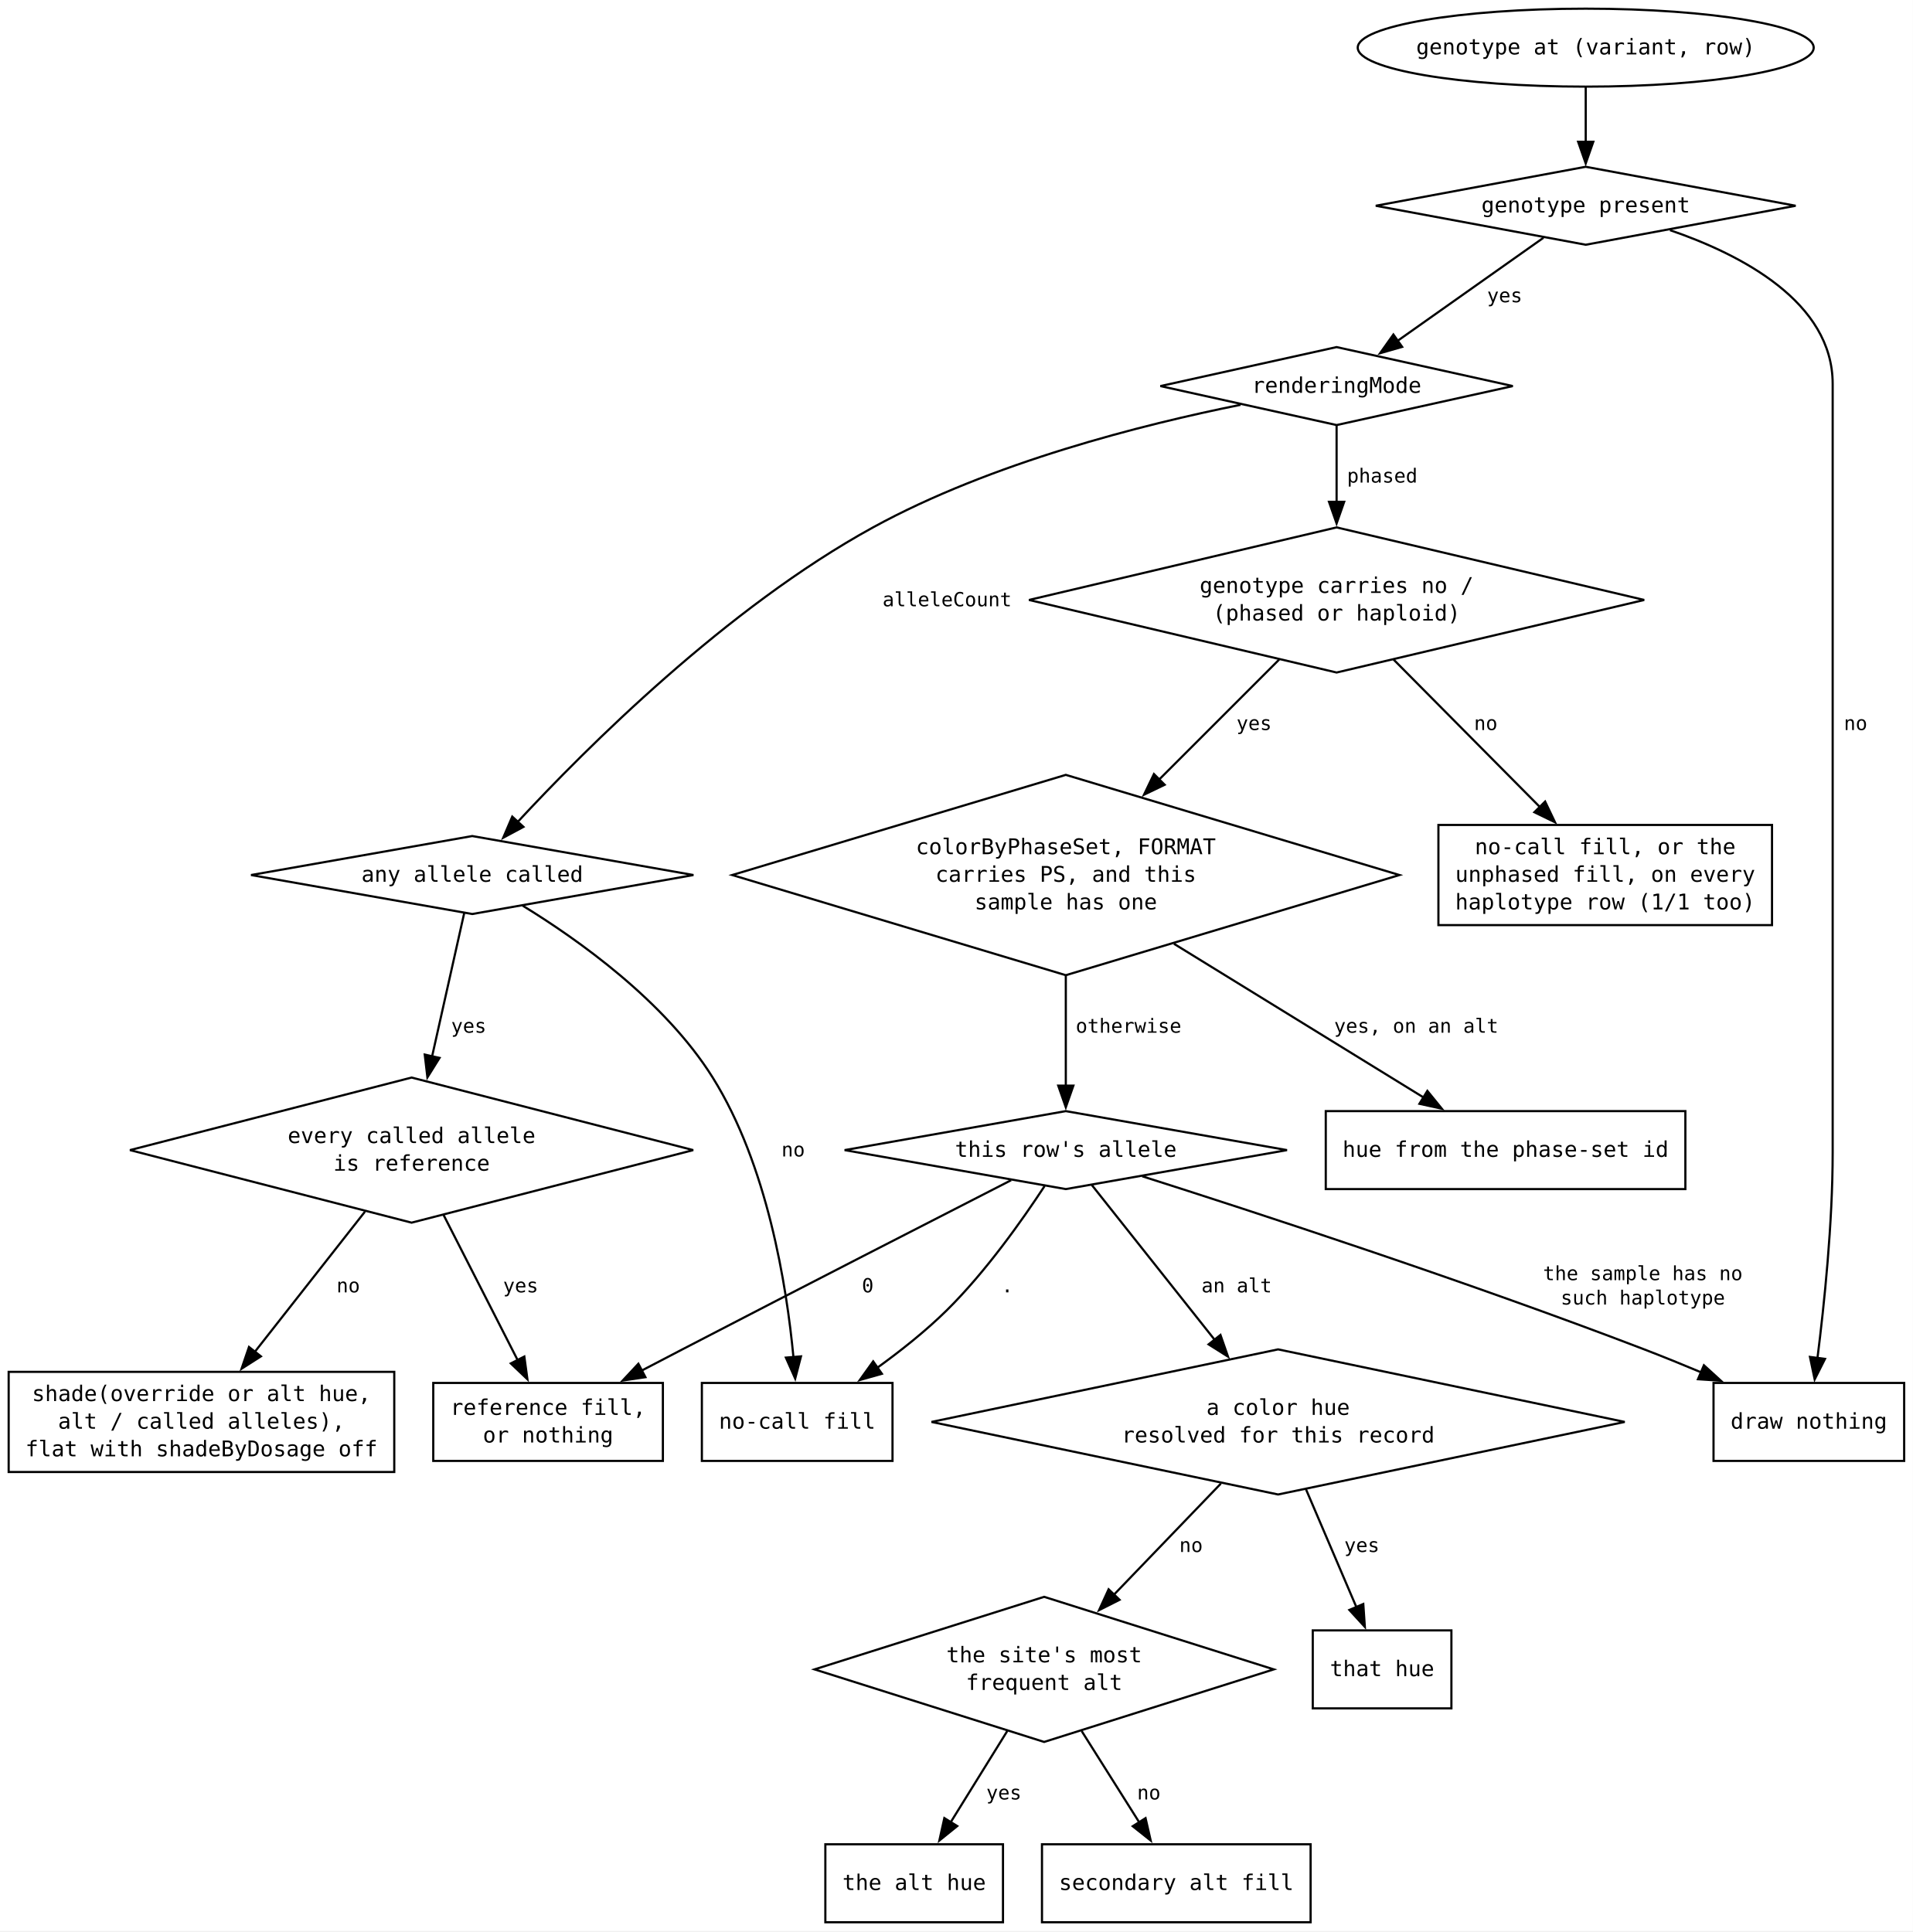
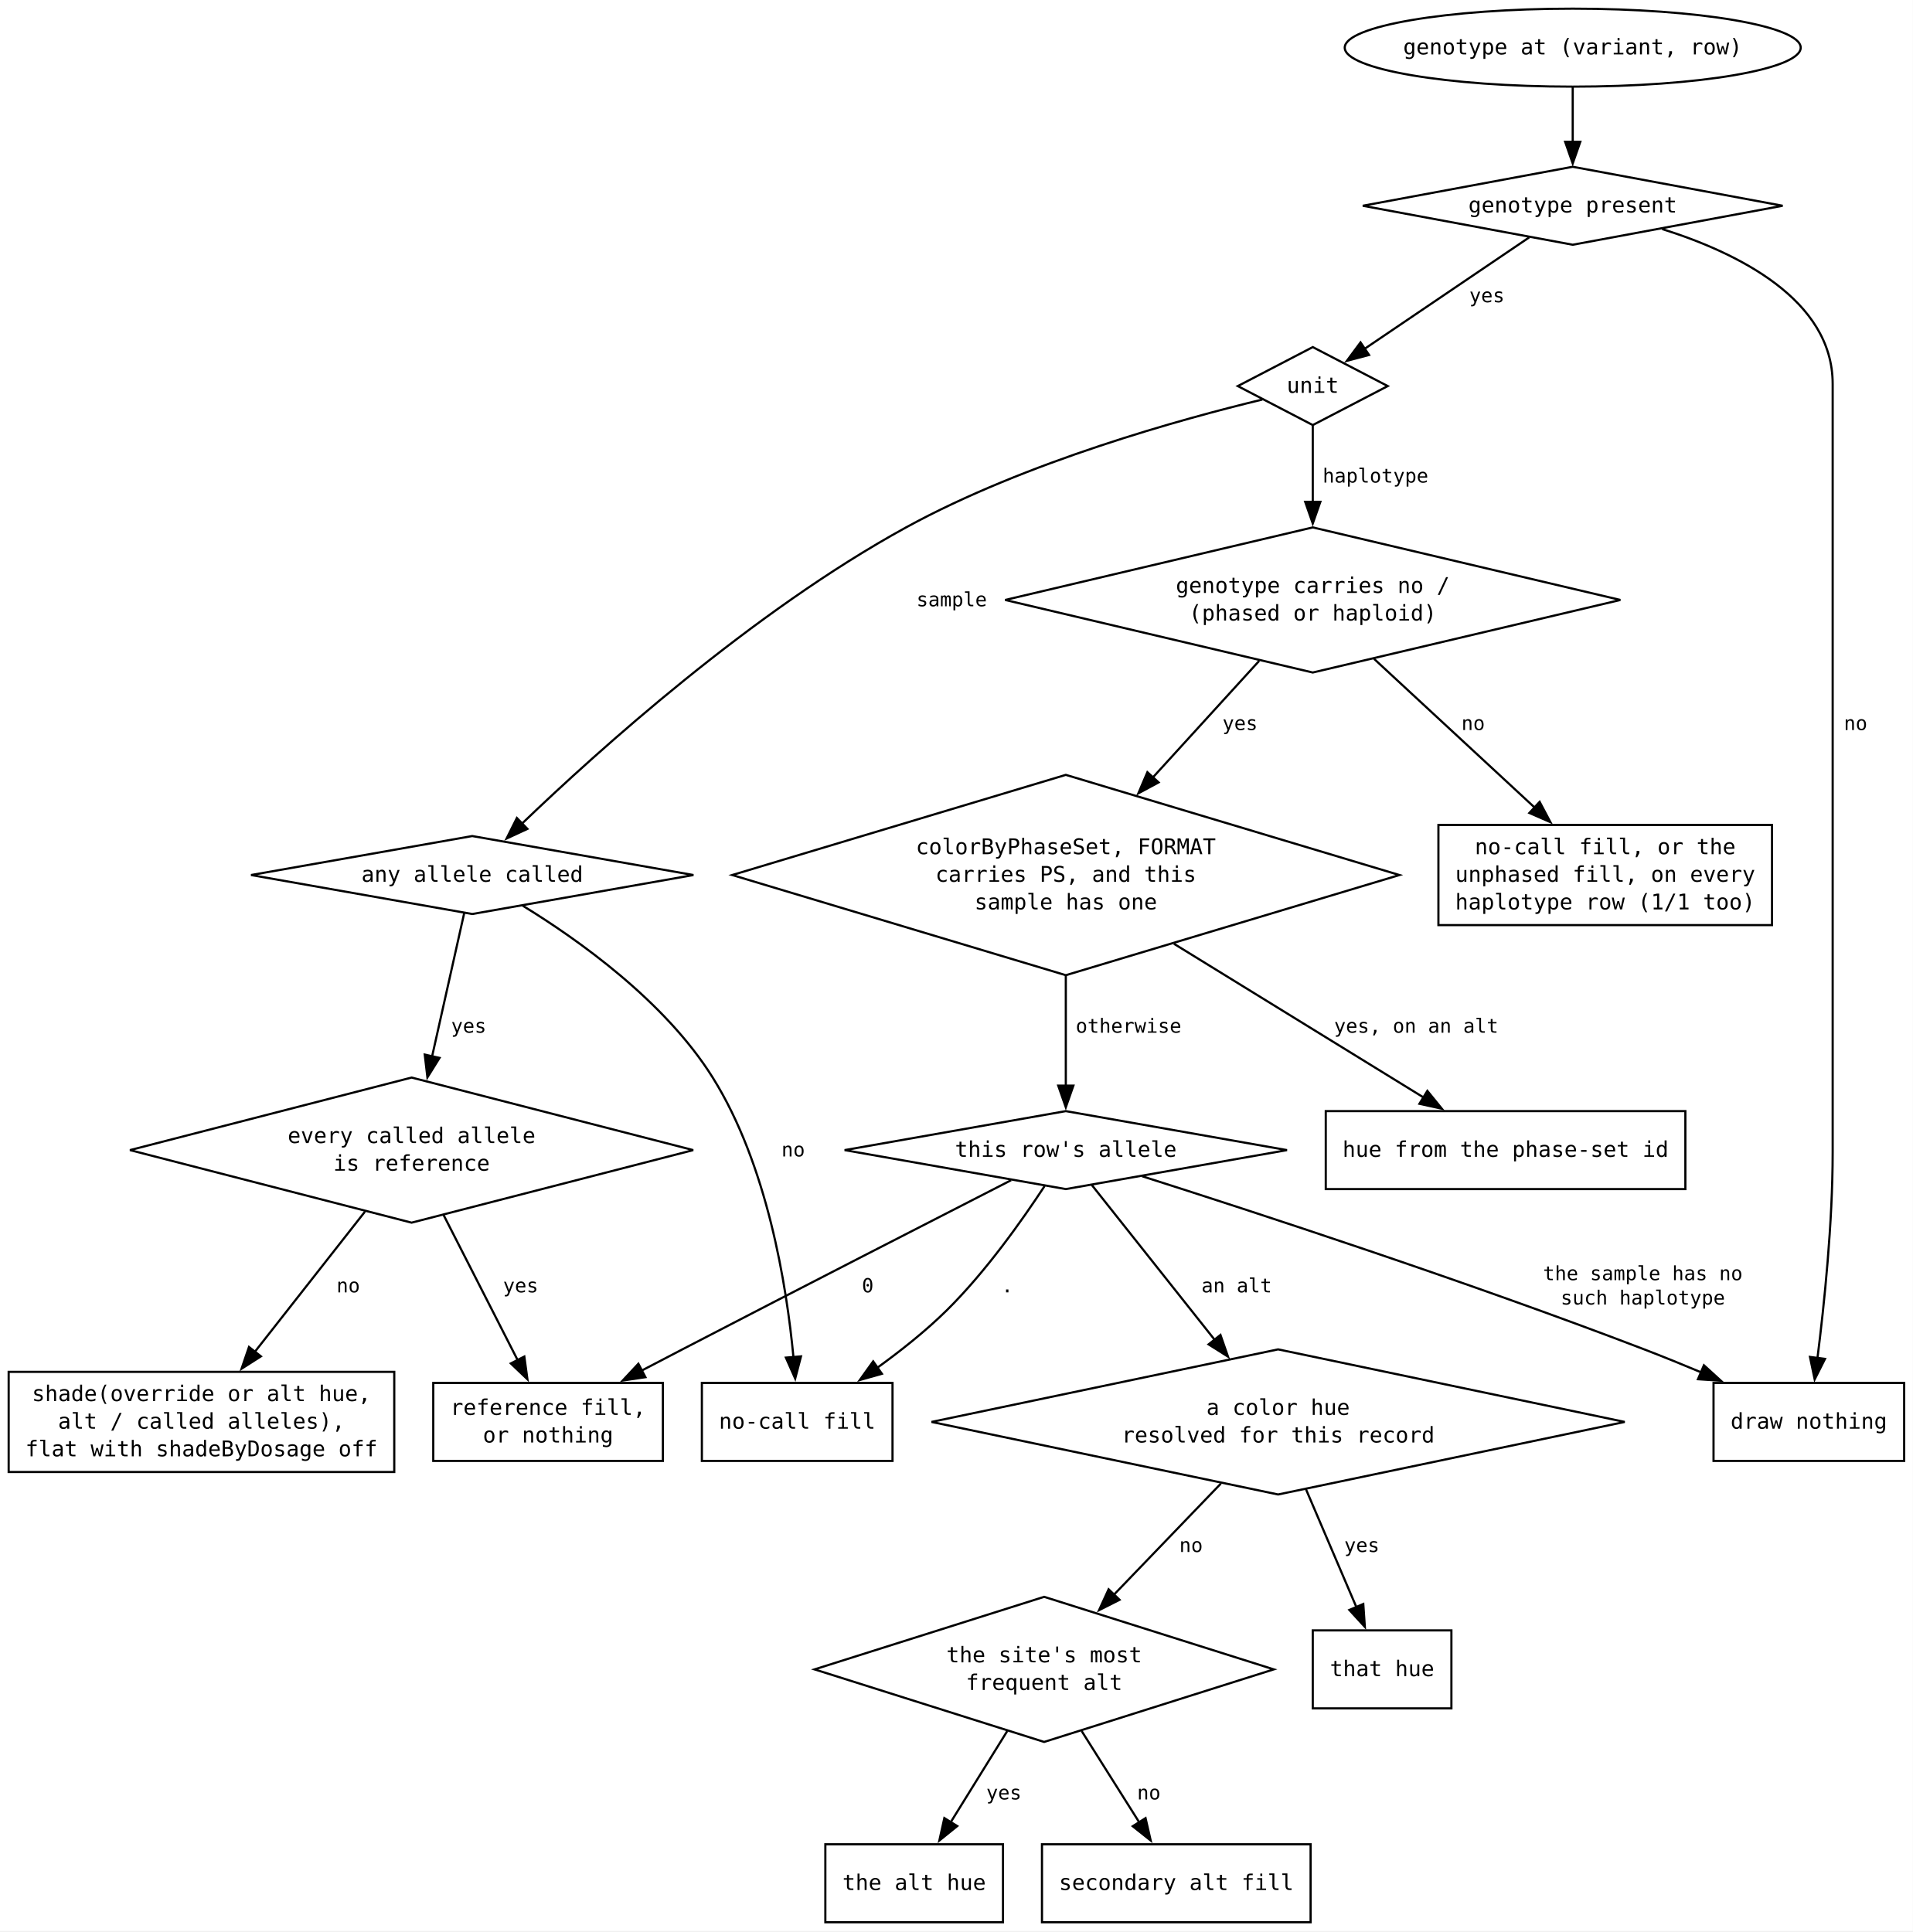
<svg xmlns="http://www.w3.org/2000/svg" width="883pt" height="892pt" viewBox="0.00 0.00 883.00 892.00">
  <g id="graph0" class="graph" transform="scale(1 1) rotate(0) translate(4 887.5)">
    <polygon fill="white" stroke="none" points="-4,4 -4,-887.5 879,-887.5 879,4 -4,4" />
    <g id="node1" class="node">
-       <polygon fill="none" stroke="black" points="728,-810.5 631.09,-792.5 728,-774.5 824.91,-792.5 728,-810.5" />
-       <text xml:space="preserve" text-anchor="middle" x="728" y="-789.38" font-family="monospace" font-size="10.00">genotype present</text>
+       <polygon fill="none" stroke="black" points="722,-810.5 625.09,-792.5 722,-774.5 818.91,-792.5 722,-810.5" />
+       <text xml:space="preserve" text-anchor="middle" x="722" y="-789.38" font-family="monospace" font-size="10.00">genotype present</text>
    </g>
    <g id="node2" class="node">
-       <polygon fill="none" stroke="black" points="613,-727.25 531.66,-709.25 613,-691.25 694.34,-709.25 613,-727.25" />
-       <text xml:space="preserve" text-anchor="middle" x="613" y="-706.12" font-family="monospace" font-size="10.00">renderingMode</text>
+       <polygon fill="none" stroke="black" points="602,-727.25 567.39,-709.25 602,-691.25 636.61,-709.25 602,-727.25" />
+       <text xml:space="preserve" text-anchor="middle" x="602" y="-706.12" font-family="monospace" font-size="10.00">unit</text>
    </g>
    <g id="edge3" class="edge">
-       <path fill="none" stroke="black" d="M708.49,-777.72C690.01,-764.66 662.06,-744.91 641.17,-730.15" />
-       <polygon fill="black" stroke="black" points="643.26,-727.35 633.08,-724.43 639.22,-733.06 643.26,-727.35" />
-       <text xml:space="preserve" text-anchor="middle" x="687.89" y="-747.95" font-family="monospace" font-size="9.00"> yes</text>
+       <path fill="none" stroke="black" d="M701.91,-777.9C680.97,-763.72 648.15,-741.5 625.89,-726.42" />
+       <polygon fill="black" stroke="black" points="627.98,-723.61 617.74,-720.9 624.05,-729.41 627.98,-723.61" />
+       <text xml:space="preserve" text-anchor="middle" x="679.68" y="-747.95" font-family="monospace" font-size="9.00"> yes</text>
    </g>
    <g id="node11" class="node">
      <polygon fill="none" stroke="black" points="875,-249 787,-249 787,-213 875,-213 875,-249" />
      <text xml:space="preserve" text-anchor="middle" x="831" y="-227.88" font-family="monospace" font-size="10.00">draw nothing</text>
    </g>
    <g id="edge2" class="edge">
-       <path fill="none" stroke="black" d="M766.91,-781.24C799.94,-769.9 842,-748.04 842,-710.25 842,-710.25 842,-710.25 842,-355.5 842,-322.76 838.12,-285.32 834.96,-260.33" />
+       <path fill="none" stroke="black" d="M763.3,-781.75C798.01,-770.81 842,-749.25 842,-710.25 842,-710.25 842,-710.25 842,-355.5 842,-322.76 838.12,-285.32 834.96,-260.33" />
      <polygon fill="black" stroke="black" points="838.46,-260.1 833.69,-250.64 831.52,-261.01 838.46,-260.1" />
      <text xml:space="preserve" text-anchor="middle" x="849.88" y="-550.45" font-family="monospace" font-size="9.00"> no</text>
    </g>
    <g id="node4" class="node">
-       <polygon fill="none" stroke="black" points="613,-644 471,-610.5 613,-577 755,-610.5 613,-644" />
-       <text xml:space="preserve" text-anchor="middle" x="613" y="-613.75" font-family="monospace" font-size="10.00">genotype carries no /</text>
-       <text xml:space="preserve" text-anchor="middle" x="613" y="-601" font-family="monospace" font-size="10.00">(phased or haploid)</text>
+       <polygon fill="none" stroke="black" points="602,-644 460,-610.5 602,-577 744,-610.5 602,-644" />
+       <text xml:space="preserve" text-anchor="middle" x="602" y="-613.75" font-family="monospace" font-size="10.00">genotype carries no /</text>
+       <text xml:space="preserve" text-anchor="middle" x="602" y="-601" font-family="monospace" font-size="10.00">(phased or haploid)</text>
    </g>
    <g id="edge4" class="edge">
-       <path fill="none" stroke="black" d="M613,-690.95C613,-681.05 613,-668.13 613,-655.6" />
-       <polygon fill="black" stroke="black" points="616.5,-655.81 613,-645.81 609.5,-655.81 616.5,-655.81" />
-       <text xml:space="preserve" text-anchor="middle" x="631.38" y="-664.7" font-family="monospace" font-size="9.00"> phased</text>
+       <path fill="none" stroke="black" d="M602,-690.95C602,-681.05 602,-668.13 602,-655.6" />
+       <polygon fill="black" stroke="black" points="605.5,-655.81 602,-645.81 598.5,-655.81 605.5,-655.81" />
+       <text xml:space="preserve" text-anchor="middle" x="628.25" y="-664.7" font-family="monospace" font-size="9.00"> haplotype</text>
    </g>
    <g id="node8" class="node">
      <polygon fill="none" stroke="black" points="214,-501.5 111.89,-483.5 214,-465.5 316.11,-483.5 214,-501.5" />
      <text xml:space="preserve" text-anchor="middle" x="214" y="-480.38" font-family="monospace" font-size="10.00">any allele called</text>
    </g>
    <g id="edge5" class="edge">
-       <path fill="none" stroke="black" d="M568.67,-700.6C523.85,-691.59 453.59,-673.94 399,-644 331.47,-606.97 266.65,-542.21 234.68,-507.7" />
-       <polygon fill="black" stroke="black" points="237.63,-505.74 228.3,-500.73 232.47,-510.47 237.63,-505.74" />
-       <text xml:space="preserve" text-anchor="middle" x="430.5" y="-607.58" font-family="monospace" font-size="9.00"> alleleCount</text>
+       <path fill="none" stroke="black" d="M578.69,-703.02C542.12,-694.21 469.69,-674.37 414.25,-644 343.46,-605.22 272.33,-541.19 236.97,-507.25" />
+       <polygon fill="black" stroke="black" points="239.47,-504.81 229.86,-500.36 234.6,-509.83 239.47,-504.81" />
+       <text xml:space="preserve" text-anchor="middle" x="432.62" y="-607.58" font-family="monospace" font-size="9.00"> sample</text>
    </g>
    <g id="node3" class="node">
      <polygon fill="none" stroke="black" points="488,-529.75 334,-483.5 488,-437.25 642,-483.5 488,-529.75" />
      <text xml:space="preserve" text-anchor="middle" x="488" y="-493.12" font-family="monospace" font-size="10.00">colorByPhaseSet, FORMAT</text>
      <text xml:space="preserve" text-anchor="middle" x="488" y="-480.38" font-family="monospace" font-size="10.00">carries PS, and this</text>
      <text xml:space="preserve" text-anchor="middle" x="488" y="-467.62" font-family="monospace" font-size="10.00">sample has one</text>
    </g>
    <g id="node5" class="node">
      <polygon fill="none" stroke="black" points="488,-374.5 385.89,-356.5 488,-338.5 590.11,-356.5 488,-374.5" />
      <text xml:space="preserve" text-anchor="middle" x="488" y="-353.38" font-family="monospace" font-size="10.00">this row's allele</text>
    </g>
    <g id="edge9" class="edge">
      <path fill="none" stroke="black" d="M488,-437.02C488,-419.94 488,-401.03 488,-385.94" />
      <polygon fill="black" stroke="black" points="491.5,-386.27 488,-376.27 484.5,-386.27 491.5,-386.27" />
      <text xml:space="preserve" text-anchor="middle" x="514.25" y="-410.7" font-family="monospace" font-size="9.00"> otherwise</text>
    </g>
    <g id="node13" class="node">
      <polygon fill="none" stroke="black" points="774,-374.5 608,-374.5 608,-338.5 774,-338.5 774,-374.5" />
      <text xml:space="preserve" text-anchor="middle" x="691" y="-353.38" font-family="monospace" font-size="10.00">hue from the phase-set id</text>
    </g>
    <g id="edge8" class="edge">
      <path fill="none" stroke="black" d="M537.92,-451.76C573.56,-429.82 620.76,-400.75 653.27,-380.73" />
      <polygon fill="black" stroke="black" points="654.9,-383.84 661.58,-375.62 651.23,-377.88 654.9,-383.84" />
      <text xml:space="preserve" text-anchor="middle" x="647.06" y="-410.7" font-family="monospace" font-size="9.00"> yes, on an alt</text>
    </g>
    <g id="edge7" class="edge">
-       <path fill="none" stroke="black" d="M586.49,-582.99C570.31,-566.81 549.25,-545.75 530.76,-527.26" />
-       <polygon fill="black" stroke="black" points="533.63,-525.18 524.09,-520.59 528.68,-530.13 533.63,-525.18" />
-       <text xml:space="preserve" text-anchor="middle" x="572.2" y="-550.45" font-family="monospace" font-size="9.00"> yes</text>
+       <path fill="none" stroke="black" d="M577.26,-582.38C562.84,-566.56 544.31,-546.24 527.87,-528.21" />
+       <polygon fill="black" stroke="black" points="530.83,-526.27 521.5,-521.24 525.66,-530.98 530.83,-526.27" />
+       <text xml:space="preserve" text-anchor="middle" x="565.71" y="-550.45" font-family="monospace" font-size="9.00"> yes</text>
    </g>
    <g id="node12" class="node">
      <polygon fill="none" stroke="black" points="814,-506.62 660,-506.62 660,-460.38 814,-460.38 814,-506.62" />
      <text xml:space="preserve" text-anchor="middle" x="737" y="-493.12" font-family="monospace" font-size="10.00">no-call fill, or the</text>
      <text xml:space="preserve" text-anchor="middle" x="737" y="-480.38" font-family="monospace" font-size="10.00">unphased fill, on every</text>
      <text xml:space="preserve" text-anchor="middle" x="737" y="-467.62" font-family="monospace" font-size="10.00">haplotype row (1/1 too)</text>
    </g>
    <g id="edge6" class="edge">
-       <path fill="none" stroke="black" d="M639.3,-582.99C659.13,-563 686.36,-535.55 707.03,-514.71" />
-       <polygon fill="black" stroke="black" points="709.26,-517.43 713.82,-507.87 704.29,-512.5 709.26,-517.43" />
-       <text xml:space="preserve" text-anchor="middle" x="679.16" y="-550.45" font-family="monospace" font-size="9.00"> no</text>
+       <path fill="none" stroke="black" d="M630.3,-583.3C651.96,-563.24 681.87,-535.54 704.51,-514.58" />
+       <polygon fill="black" stroke="black" points="706.73,-517.29 711.69,-507.93 701.98,-512.16 706.73,-517.29" />
+       <text xml:space="preserve" text-anchor="middle" x="673.33" y="-550.45" font-family="monospace" font-size="9.00"> no</text>
    </g>
    <g id="node7" class="node">
      <polygon fill="none" stroke="black" points="586,-264.5 426,-231 586,-197.5 746,-231 586,-264.5" />
      <text xml:space="preserve" text-anchor="middle" x="586" y="-234.25" font-family="monospace" font-size="10.00">a color hue</text>
      <text xml:space="preserve" text-anchor="middle" x="586" y="-221.5" font-family="monospace" font-size="10.00">resolved for this record</text>
    </g>
    <g id="edge13" class="edge">
      <path fill="none" stroke="black" d="M500.02,-340.36C514.07,-322.65 537.81,-292.72 556.8,-268.8" />
      <polygon fill="black" stroke="black" points="559.39,-271.16 562.87,-261.15 553.91,-266.81 559.39,-271.16" />
      <text xml:space="preserve" text-anchor="middle" x="564.15" y="-290.82" font-family="monospace" font-size="9.00"> an alt</text>
    </g>
    <g id="edge10" class="edge">
      <path fill="none" stroke="black" d="M523.29,-344.41C574.68,-328.06 672.93,-295.98 755,-264.5 763.57,-261.21 772.61,-257.54 781.34,-253.87" />
      <polygon fill="black" stroke="black" points="782.56,-257.16 790.39,-250.03 779.82,-250.72 782.56,-257.16" />
      <text xml:space="preserve" text-anchor="middle" x="751.66" y="-296.45" font-family="monospace" font-size="9.00"> the sample has no</text>
      <text xml:space="preserve" text-anchor="middle" x="751.66" y="-285.2" font-family="monospace" font-size="9.00"> such haplotype</text>
    </g>
    <g id="node14" class="node">
      <polygon fill="none" stroke="black" points="408,-249 320,-249 320,-213 408,-213 408,-249" />
      <text xml:space="preserve" text-anchor="middle" x="364" y="-227.88" font-family="monospace" font-size="10.00">no-call fill</text>
    </g>
    <g id="edge11" class="edge">
      <path fill="none" stroke="black" d="M478.22,-339.92C468.04,-324.39 451.08,-300.33 433,-282.5 423.35,-272.99 411.82,-263.84 400.96,-256" />
      <polygon fill="black" stroke="black" points="403.1,-253.23 392.9,-250.35 399.08,-258.96 403.1,-253.23" />
      <text xml:space="preserve" text-anchor="middle" x="458.26" y="-290.82" font-family="monospace" font-size="9.00"> .</text>
    </g>
    <g id="node15" class="node">
      <polygon fill="none" stroke="black" points="302,-249 196,-249 196,-213 302,-213 302,-249" />
      <text xml:space="preserve" text-anchor="middle" x="249" y="-234.25" font-family="monospace" font-size="10.00">reference fill,</text>
      <text xml:space="preserve" text-anchor="middle" x="249" y="-221.5" font-family="monospace" font-size="10.00">or nothing</text>
    </g>
    <g id="edge12" class="edge">
      <path fill="none" stroke="black" d="M462.76,-342.6C428.39,-325.02 364.97,-292.52 311,-264.5 304.84,-261.3 298.35,-257.92 291.97,-254.58" />
      <polygon fill="black" stroke="black" points="293.94,-251.66 283.46,-250.12 290.69,-257.86 293.94,-251.66" />
      <text xml:space="preserve" text-anchor="middle" x="393.87" y="-290.82" font-family="monospace" font-size="9.00"> 0</text>
    </g>
    <g id="node6" class="node">
      <polygon fill="none" stroke="black" points="478,-150.25 372,-116.75 478,-83.25 584,-116.75 478,-150.25" />
      <text xml:space="preserve" text-anchor="middle" x="478" y="-120" font-family="monospace" font-size="10.00">the site's most</text>
      <text xml:space="preserve" text-anchor="middle" x="478" y="-107.25" font-family="monospace" font-size="10.00">frequent alt</text>
    </g>
    <g id="node17" class="node">
      <polygon fill="none" stroke="black" points="459,-36 377,-36 377,0 459,0 459,-36" />
      <text xml:space="preserve" text-anchor="middle" x="418" y="-14.88" font-family="monospace" font-size="10.00">the alt hue</text>
    </g>
    <g id="edge16" class="edge">
      <path fill="none" stroke="black" d="M460.97,-88.28C452.74,-75.02 442.9,-59.15 434.72,-45.95" />
      <polygon fill="black" stroke="black" points="437.88,-44.41 429.63,-37.75 431.93,-48.1 437.88,-44.41" />
      <text xml:space="preserve" text-anchor="middle" x="456.7" y="-56.7" font-family="monospace" font-size="9.00"> yes</text>
    </g>
    <g id="node18" class="node">
      <polygon fill="none" stroke="black" points="601,-36 477,-36 477,0 601,0 601,-36" />
      <text xml:space="preserve" text-anchor="middle" x="539" y="-14.88" font-family="monospace" font-size="10.00">secondary alt fill</text>
    </g>
    <g id="edge17" class="edge">
      <path fill="none" stroke="black" d="M495.32,-88.28C503.68,-75.02 513.68,-59.15 522.01,-45.95" />
      <polygon fill="black" stroke="black" points="524.81,-48.07 527.18,-37.75 518.89,-44.34 524.81,-48.07" />
      <text xml:space="preserve" text-anchor="middle" x="523.63" y="-56.7" font-family="monospace" font-size="9.00"> no</text>
    </g>
    <g id="edge15" class="edge">
      <path fill="none" stroke="black" d="M559.58,-202.54C544.69,-187.06 525.98,-167.61 510.23,-151.25" />
      <polygon fill="black" stroke="black" points="512.81,-148.88 503.35,-144.1 507.76,-153.73 512.81,-148.88" />
      <text xml:space="preserve" text-anchor="middle" x="543.11" y="-170.95" font-family="monospace" font-size="9.00"> no</text>
    </g>
    <g id="node16" class="node">
      <polygon fill="none" stroke="black" points="666,-134.75 602,-134.75 602,-98.75 666,-98.75 666,-134.75" />
      <text xml:space="preserve" text-anchor="middle" x="634" y="-113.62" font-family="monospace" font-size="10.00">that hue</text>
    </g>
    <g id="edge14" class="edge">
      <path fill="none" stroke="black" d="M598.86,-199.92C606.15,-182.87 615.2,-161.71 622.29,-145.13" />
      <polygon fill="black" stroke="black" points="625.32,-146.94 626.04,-136.37 618.89,-144.19 625.32,-146.94" />
      <text xml:space="preserve" text-anchor="middle" x="621.94" y="-170.95" font-family="monospace" font-size="9.00"> yes</text>
    </g>
    <g id="node9" class="node">
      <polygon fill="none" stroke="black" points="186,-390 56,-356.5 186,-323 316,-356.5 186,-390" />
      <text xml:space="preserve" text-anchor="middle" x="186" y="-359.75" font-family="monospace" font-size="10.00">every called allele</text>
      <text xml:space="preserve" text-anchor="middle" x="186" y="-347" font-family="monospace" font-size="10.00">is reference</text>
    </g>
    <g id="edge19" class="edge">
      <path fill="none" stroke="black" d="M210.28,-465.9C206.51,-449.08 200.53,-422.39 195.45,-399.7" />
      <polygon fill="black" stroke="black" points="198.9,-399.07 193.3,-390.08 192.07,-400.6 198.9,-399.07" />
      <text xml:space="preserve" text-anchor="middle" x="209.66" y="-410.7" font-family="monospace" font-size="9.00"> yes</text>
    </g>
    <g id="edge18" class="edge">
      <path fill="none" stroke="black" d="M237.32,-469.33C262.8,-453.72 302.92,-425.3 325,-390 350.22,-349.68 359.14,-294.07 362.29,-260.71" />
      <polygon fill="black" stroke="black" points="365.75,-261.26 363.08,-251.01 358.78,-260.69 365.75,-261.26" />
      <text xml:space="preserve" text-anchor="middle" x="359.45" y="-353.57" font-family="monospace" font-size="9.00"> no</text>
    </g>
    <g id="edge20" class="edge">
      <path fill="none" stroke="black" d="M200.77,-326.54C211.13,-306.24 224.89,-279.27 235.06,-259.33" />
      <polygon fill="black" stroke="black" points="238.04,-261.19 239.47,-250.69 231.8,-258.01 238.04,-261.19" />
      <text xml:space="preserve" text-anchor="middle" x="233.64" y="-290.82" font-family="monospace" font-size="9.00"> yes</text>
    </g>
    <g id="node19" class="node">
      <polygon fill="none" stroke="black" points="178,-254.12 0,-254.12 0,-207.88 178,-207.88 178,-254.12" />
      <text xml:space="preserve" text-anchor="middle" x="89" y="-240.62" font-family="monospace" font-size="10.00">shade(override or alt hue,</text>
      <text xml:space="preserve" text-anchor="middle" x="89" y="-227.88" font-family="monospace" font-size="10.00">alt / called alleles),</text>
      <text xml:space="preserve" text-anchor="middle" x="89" y="-215.12" font-family="monospace" font-size="10.00">flat with shadeByDosage off</text>
    </g>
    <g id="edge21" class="edge">
      <path fill="none" stroke="black" d="M164.47,-328.09C149.44,-308.95 129.34,-283.36 113.66,-263.39" />
      <polygon fill="black" stroke="black" points="116.44,-261.28 107.51,-255.57 110.94,-265.6 116.44,-261.28" />
      <text xml:space="preserve" text-anchor="middle" x="154.06" y="-290.82" font-family="monospace" font-size="9.00"> no</text>
    </g>
    <g id="node10" class="node">
-       <ellipse fill="none" stroke="black" cx="728" cy="-865.5" rx="105.24" ry="18" />
-       <text xml:space="preserve" text-anchor="middle" x="728" y="-862.38" font-family="monospace" font-size="10.00">genotype at (variant, row)</text>
+       <ellipse fill="none" stroke="black" cx="722" cy="-865.5" rx="105.24" ry="18" />
+       <text xml:space="preserve" text-anchor="middle" x="722" y="-862.38" font-family="monospace" font-size="10.00">genotype at (variant, row)</text>
    </g>
    <g id="edge1" class="edge">
-       <path fill="none" stroke="black" d="M728,-847.31C728,-839.73 728,-830.6 728,-822.04" />
-       <polygon fill="black" stroke="black" points="731.5,-822.04 728,-812.04 724.5,-822.04 731.5,-822.04" />
+       <path fill="none" stroke="black" d="M722,-847.31C722,-839.73 722,-830.6 722,-822.04" />
+       <polygon fill="black" stroke="black" points="725.5,-822.04 722,-812.04 718.5,-822.04 725.5,-822.04" />
    </g>
  </g>
</svg>
